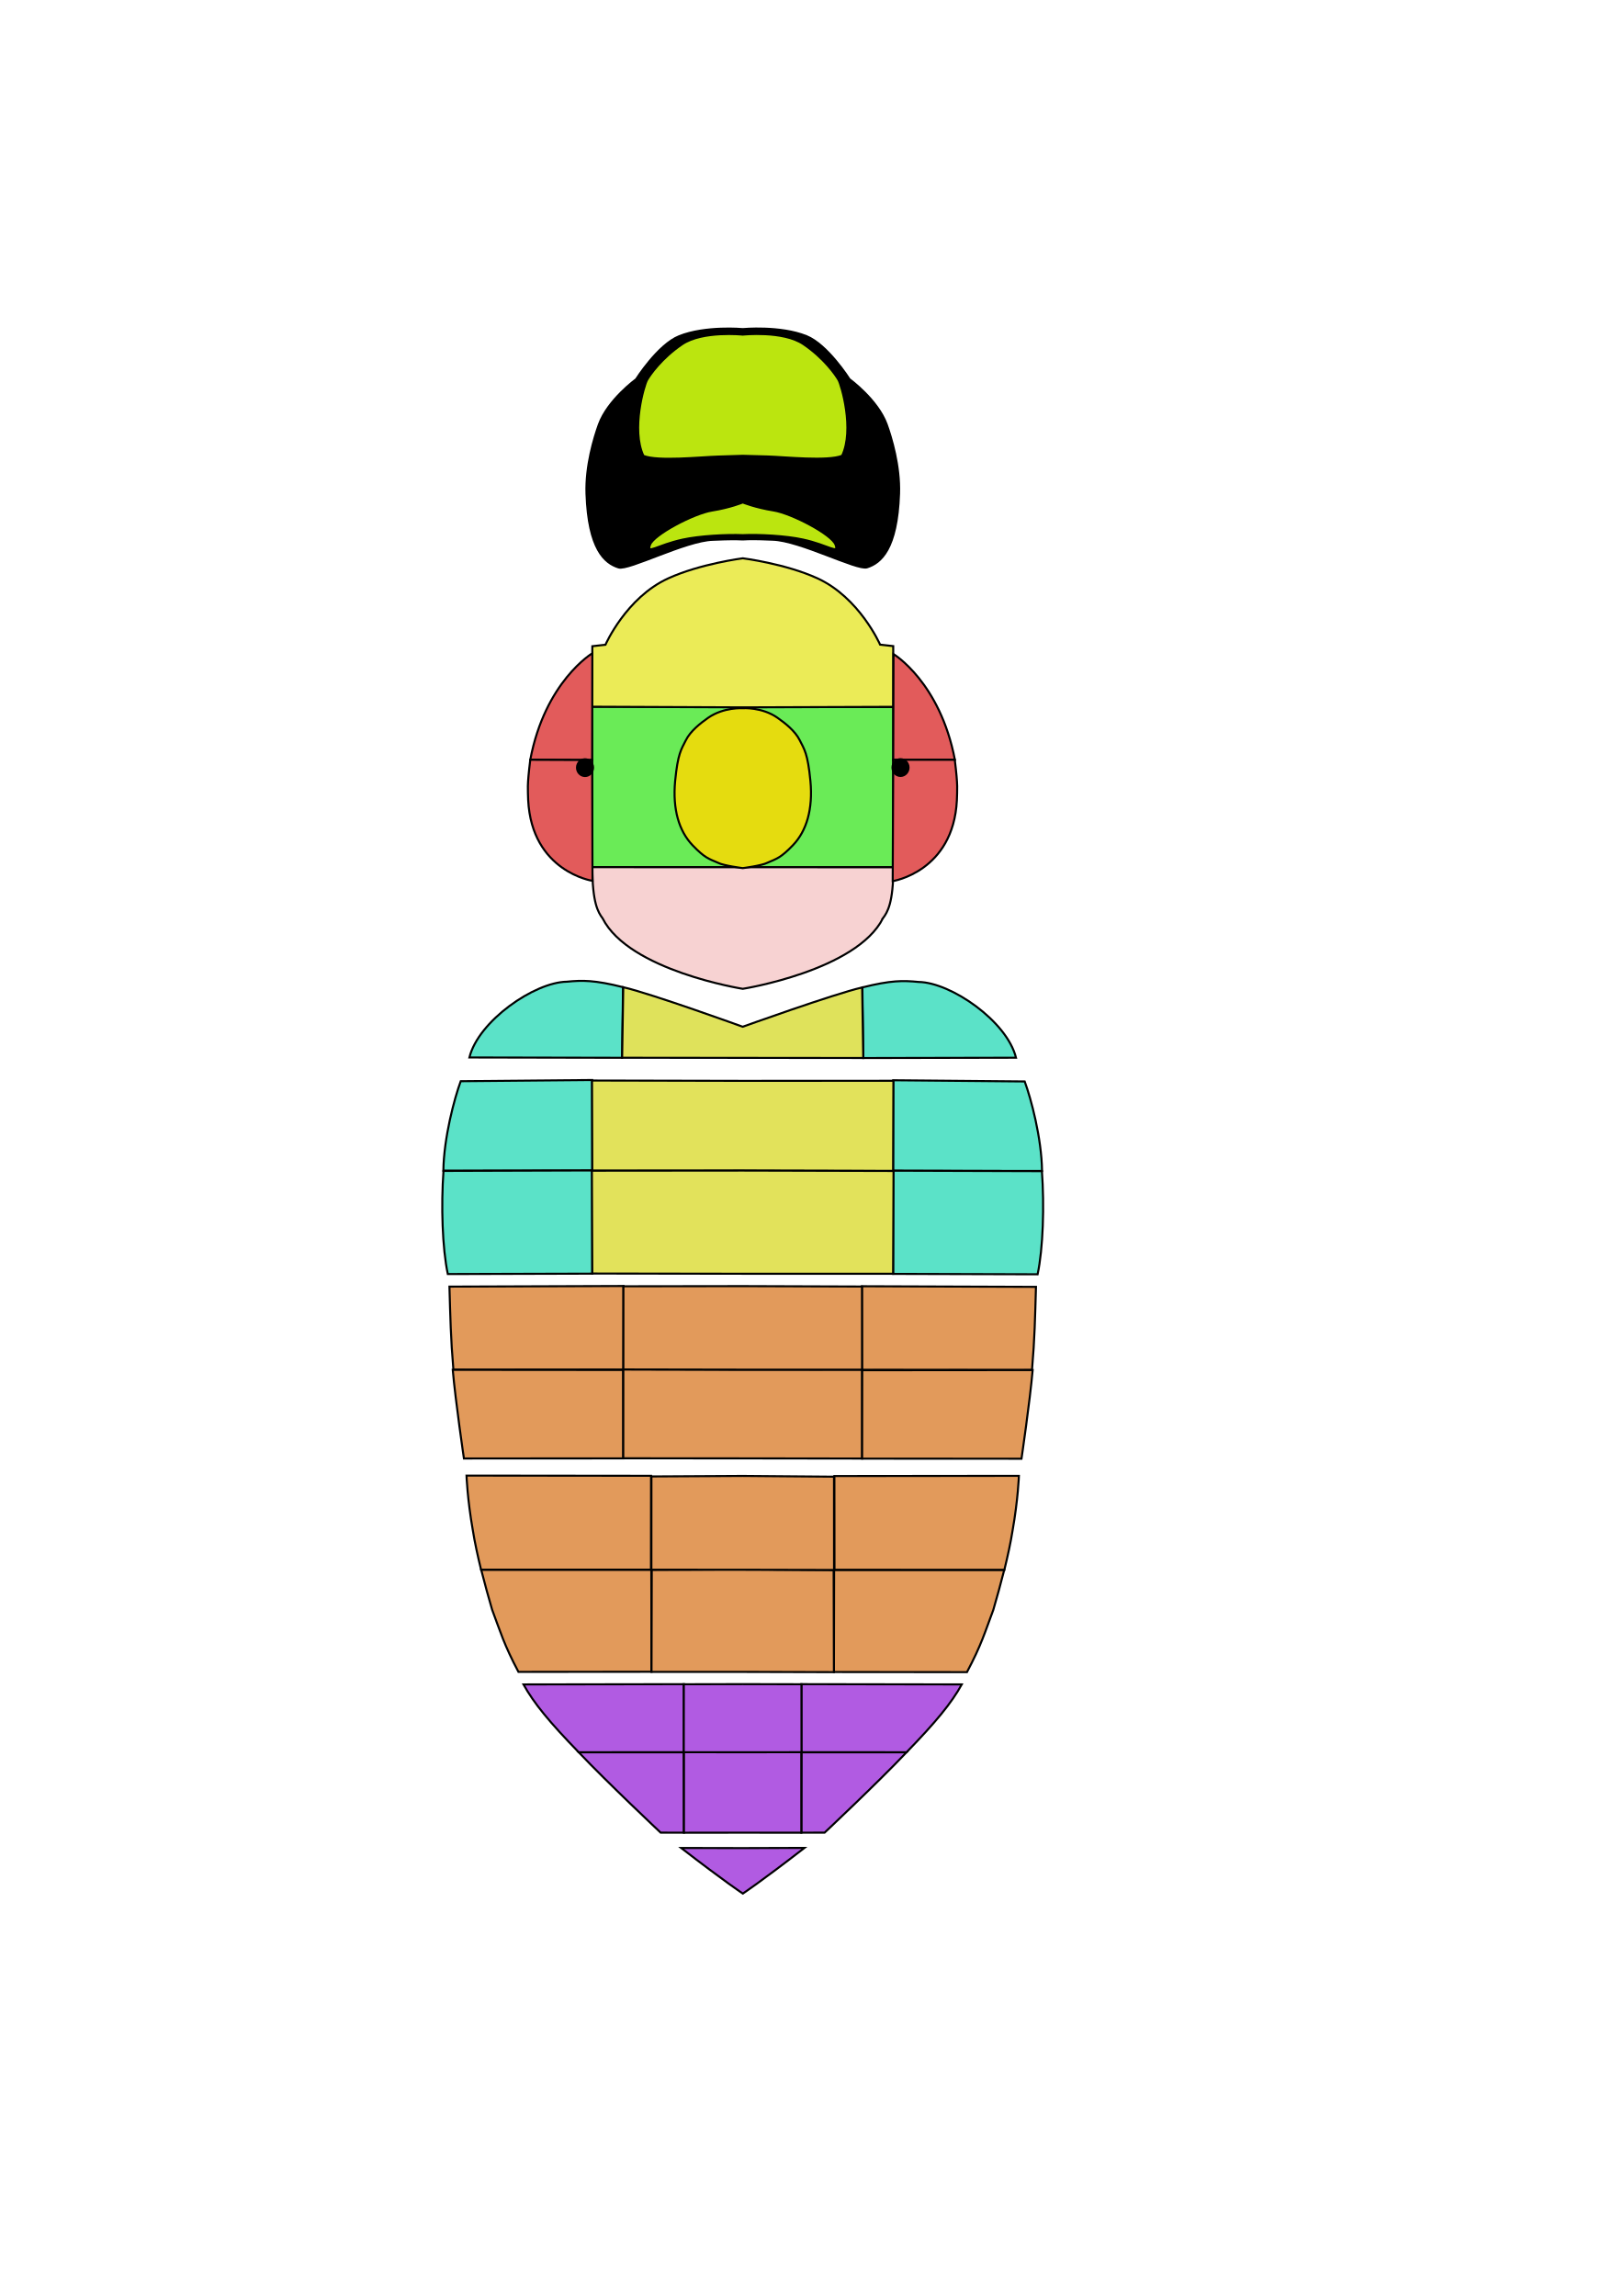
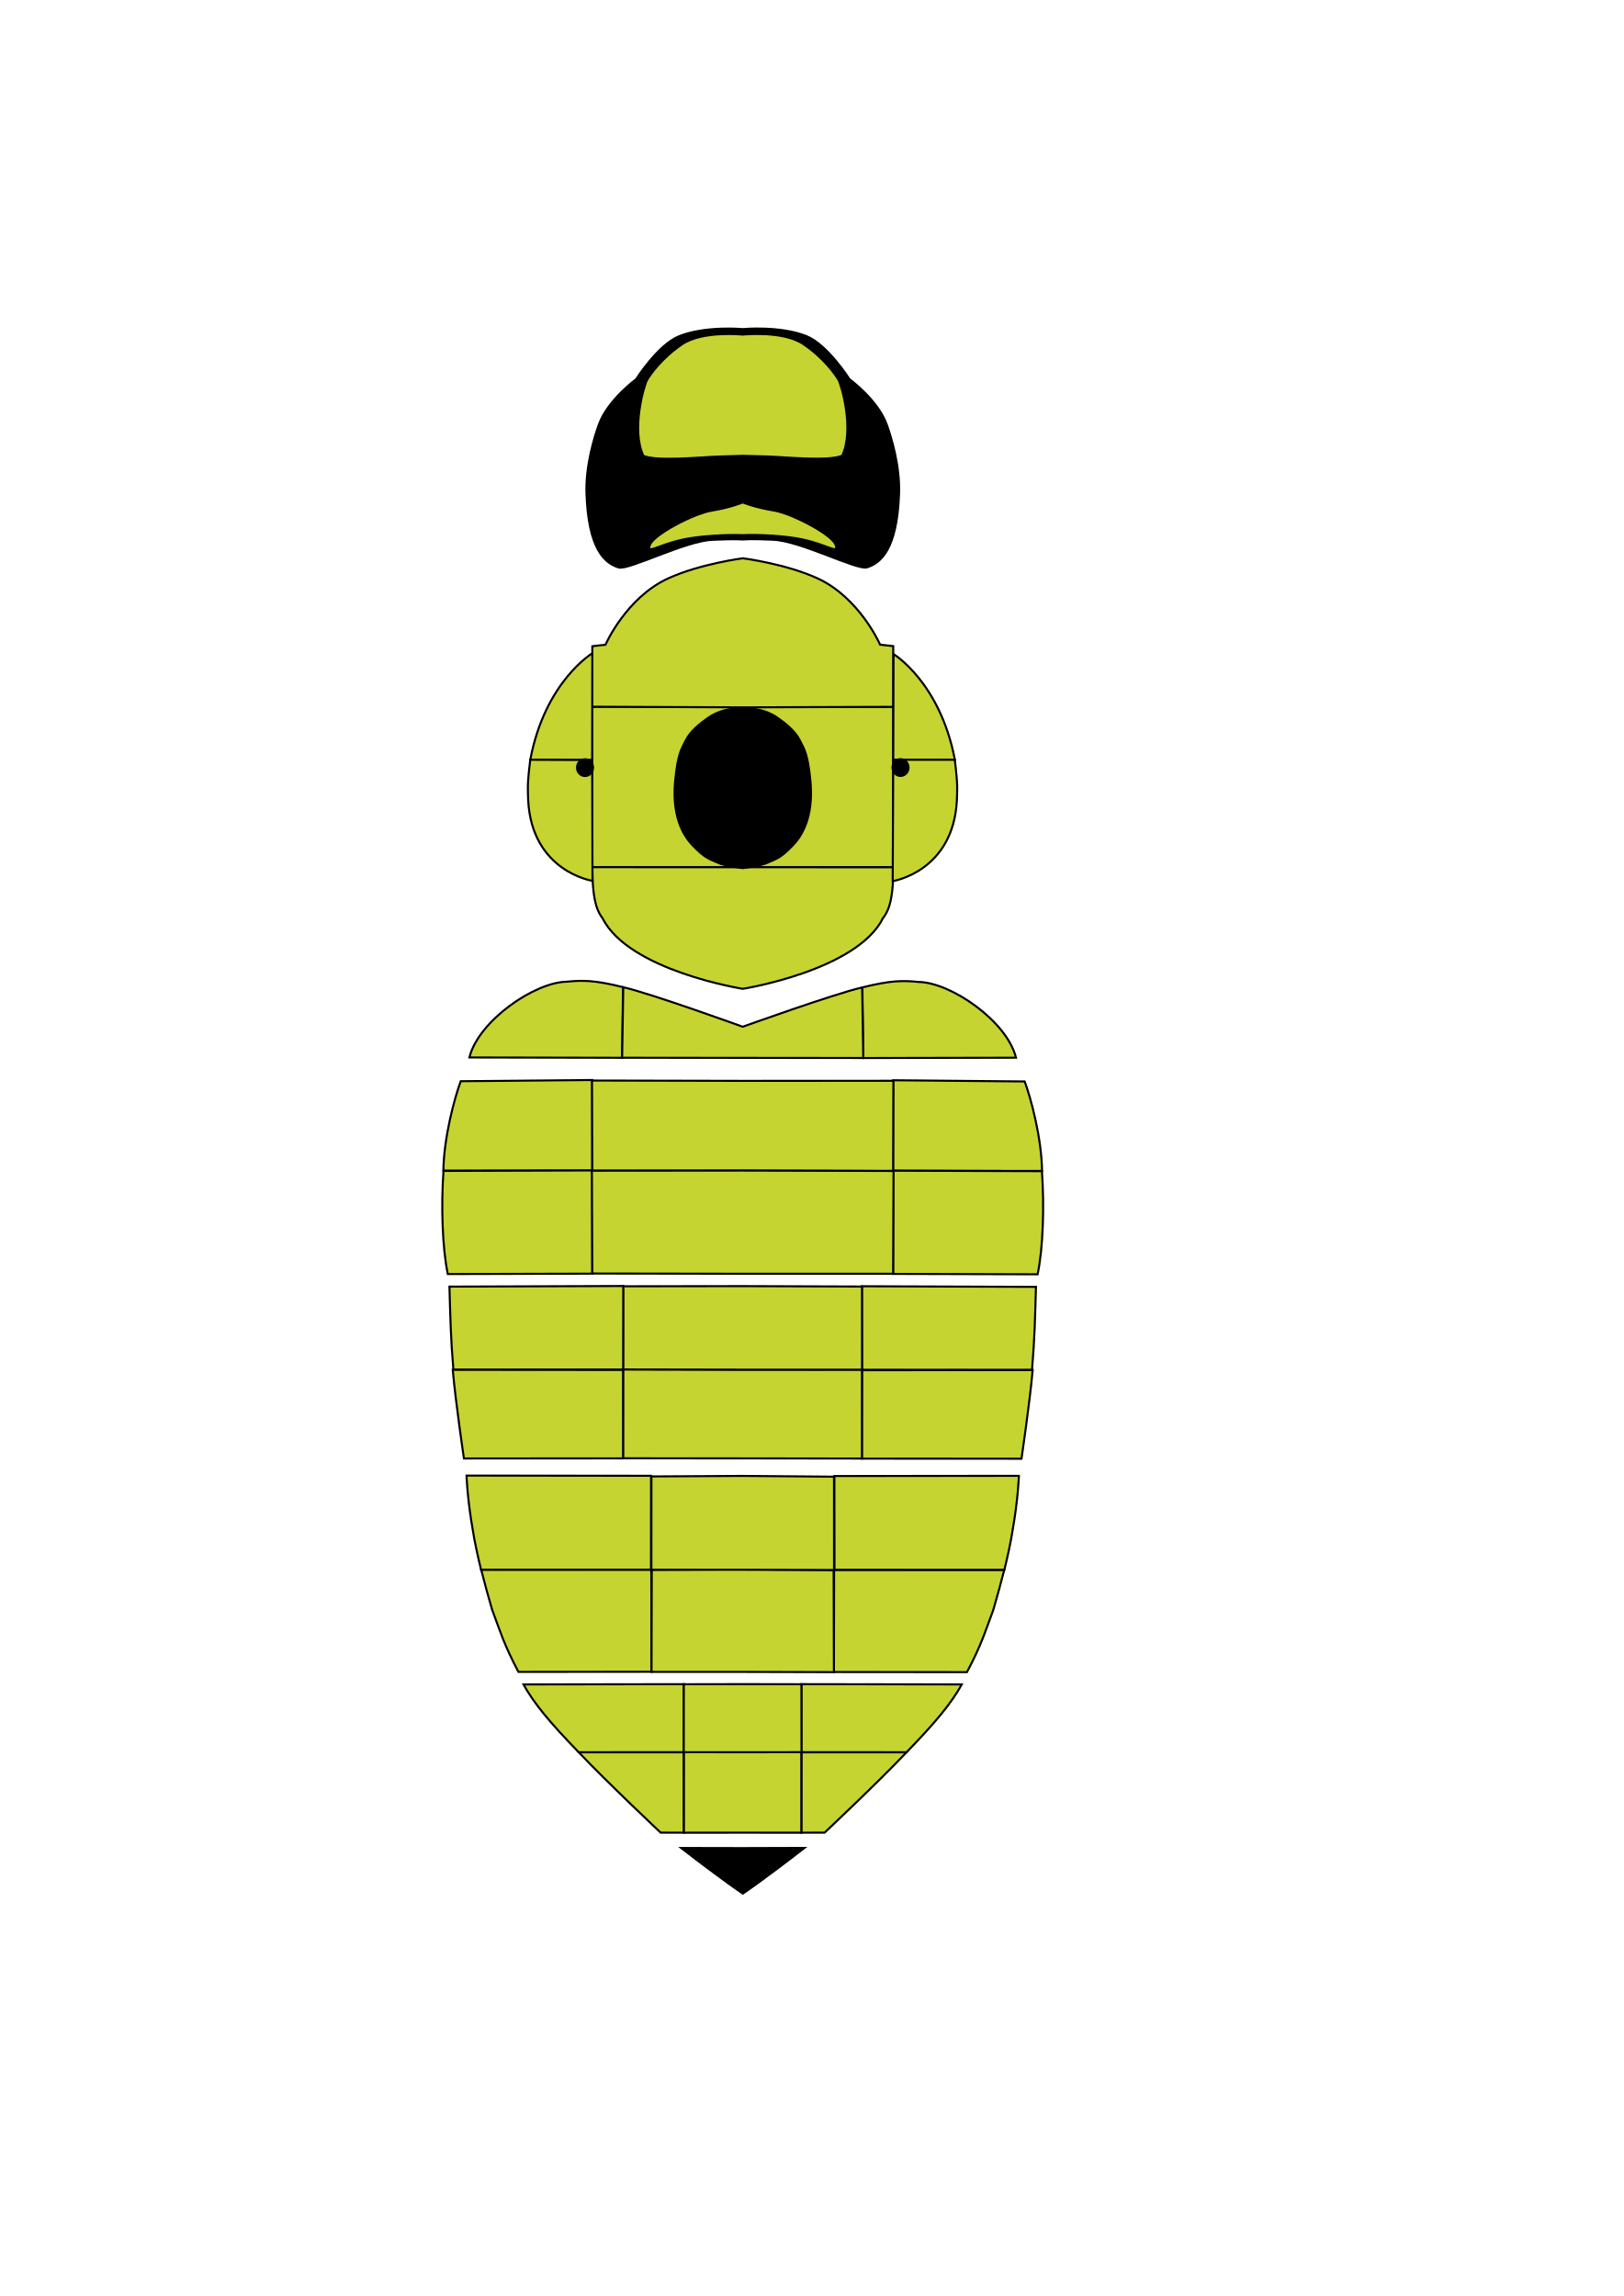
<svg xmlns="http://www.w3.org/2000/svg" width="210mm" height="297mm" viewBox="0 0 210 297" version="1.1" id="svg1">
  <defs id="defs1" />
  <g id="layer1">
-     <path id="T1_l" style="fill:#5be2c8;stroke:#000000;stroke-width:0.265;stroke-opacity:1;fill-opacity:1" d="m 80.58,127.695 c -3.701,-0.923 -5.236,-0.905 -7.274,-0.706 -4.188,0.064 -11.432,5.08 -12.597,9.801 l 19.748,0.041 z" />
-     <path id="T2_al" style="display:inline;fill:#5be2c8;fill-opacity:1;stroke:#000000;stroke-width:0.265;stroke-opacity:1" d="m 76.596,139.705 -17.01,0.156 c -0.809,2.2 -2.18,7.261 -2.245,11.578 l 19.266,-0.024 z" />
-     <path id="T2_pl" style="display:inline;fill:#5be2c8;fill-opacity:1;stroke:#000000;stroke-width:0.265;stroke-opacity:1" d="m 76.608,164.753 -18.692,0.052 c -0.715,-3.386 -0.878,-8.85 -0.558,-13.341 l 19.246,-0.06 z" />
-     <path id="T3_al" style="display:inline;fill:#e29a5b;fill-opacity:1;stroke:#000000;stroke-width:0.265;stroke-opacity:1" d="m 80.643,166.351 -22.515,0.08 c 0.114,3.932 0.163,6.673 0.511,10.749 l 21.989,-0.021 z" />
-     <path id="T4_al" style="display:inline;fill:#e29a5b;fill-opacity:1;stroke:#000000;stroke-width:0.265;stroke-opacity:1" d="m 84.204,190.901 -23.869,-0.027 c 0,0 0.107,3.04 0.816,7.065 0.254,1.612 0.643,3.367 1.069,5.115 l 21.974,-0.012 z" />
-     <path id="T4_pl" style="display:inline;fill:#e29a5b;fill-opacity:1;stroke:#000000;stroke-width:0.265;stroke-opacity:1" d="m 84.26,216.252 -17.207,0.015 c -1.877,-3.543 -2.295,-5.084 -3.404,-8.04 -0.473,-1.635 -0.97,-3.401 -1.413,-5.16 h 22 z" />
-     <path id="T5_al" style="display:inline;fill:#b15be2;fill-opacity:1;stroke:#000000;stroke-width:0.265;stroke-opacity:1" d="m 88.45,217.857 -20.747,0.033 c 1.341,2.417 3.346,4.859 7.148,8.777 l 13.608,-0.008 z" />
-     <path id="T5_pl" style="display:inline;fill:#b15be2;fill-opacity:1;stroke:#000000;stroke-width:0.265;stroke-opacity:1" d="m 88.453,237.067 -3.007,-0.005 c 0,0 -6.868,-6.459 -10.591,-10.386 h 13.572 z" />
-     <path id="scutum_lr" style="display:inline;fill:#6aeb57;fill-opacity:1;stroke:#000000;stroke-width:0.265;stroke-dasharray:none;stroke-opacity:1" d="m 115.54,112.188 -0.017,-20.732 -38.974,-0.043 0.059,20.762 z" />
-     <path id="propodeum" style="fill:#f7d2d2;fill-opacity:1;stroke:#000000;stroke-width:0.265;stroke-dasharray:none;stroke-opacity:1" d="m 114.203,118.769 c 0.566,-0.755 1.341,-1.958 1.338,-6.581 l -38.932,-0.013 c 0,4.623 0.755,5.852 1.321,6.606 3.426,6.801 18.137,9.129 18.137,9.129 0,0 14.711,-2.34 18.137,-9.141 z" />
-     <path id="pronotum" style="fill:#ebeb57;fill-opacity:1;stroke:#000000;stroke-width:0.265;stroke-dasharray:none;stroke-opacity:1" d="m 96.066,91.501 -19.516,-0.084 0.059,-7.827 1.698,-0.189 c 0,0 2.657,-6.09 8.114,-8.585 4.139,-1.893 9.646,-2.598 9.646,-2.598 0,0 5.507,0.693 9.646,2.586 5.457,2.495 8.114,8.585 8.114,8.585 l 1.698,0.189 2e-5,7.854 z" />
-     <path id="scutum_m" style="fill:#e5dc0f;fill-opacity:1;stroke:#000000;stroke-width:0.265;stroke-dasharray:none;stroke-opacity:1" d="m 99.265,111.594 c 1.22,-0.527 1.726,-0.636 3.286,-2.259 1.778,-1.85 2.602,-4.686 2.264,-8.302 -0.349,-3.612 -0.798,-4.109 -1.388,-5.292 -0.589,-1.184 -1.885,-2.205 -2.889,-2.905 -2.008,-1.4 -4.472,-1.223 -4.472,-1.223 0,0 -2.464,-0.165 -4.472,1.235 -1.004,0.7 -2.3,1.721 -2.889,2.905 -0.589,1.184 -1.038,1.68 -1.388,5.292 -0.338,3.616 0.486,6.452 2.264,8.302 1.56,1.623 2.065,1.733 3.286,2.259 0.727,0.386 3.199,0.69 3.199,0.69 0,0 2.472,-0.316 3.199,-0.702 z" />
+     <path id="T1_l" style="fill:#C6D431;stroke:#000000;stroke-width:0.265;stroke-opacity:1;fill-opacity:1" d="m 80.58,127.695 c -3.701,-0.923 -5.236,-0.905 -7.274,-0.706 -4.188,0.064 -11.432,5.08 -12.597,9.801 l 19.748,0.041 z" />
+     <path id="T2_al" style="display:inline;fill:#C6D431;fill-opacity:1;stroke:#000000;stroke-width:0.265;stroke-opacity:1" d="m 76.596,139.705 -17.01,0.156 c -0.809,2.2 -2.18,7.261 -2.245,11.578 l 19.266,-0.024 z" />
+     <path id="T2_pl" style="display:inline;fill:#C6D431;fill-opacity:1;stroke:#000000;stroke-width:0.265;stroke-opacity:1" d="m 76.608,164.753 -18.692,0.052 c -0.715,-3.386 -0.878,-8.85 -0.558,-13.341 l 19.246,-0.06 z" />
+     <path id="T3_al" style="display:inline;fill:#C6D431;fill-opacity:1;stroke:#000000;stroke-width:0.265;stroke-opacity:1" d="m 80.643,166.351 -22.515,0.08 c 0.114,3.932 0.163,6.673 0.511,10.749 l 21.989,-0.021 z" />
+     <path id="T4_al" style="display:inline;fill:#C6D431;fill-opacity:1;stroke:#000000;stroke-width:0.265;stroke-opacity:1" d="m 84.204,190.901 -23.869,-0.027 c 0,0 0.107,3.04 0.816,7.065 0.254,1.612 0.643,3.367 1.069,5.115 l 21.974,-0.012 z" />
+     <path id="T4_pl" style="display:inline;fill:#C6D431;fill-opacity:1;stroke:#000000;stroke-width:0.265;stroke-opacity:1" d="m 84.26,216.252 -17.207,0.015 c -1.877,-3.543 -2.295,-5.084 -3.404,-8.04 -0.473,-1.635 -0.97,-3.401 -1.413,-5.16 h 22 z" />
+     <path id="T5_al" style="display:inline;fill:#C6D431;fill-opacity:1;stroke:#000000;stroke-width:0.265;stroke-opacity:1" d="m 88.45,217.857 -20.747,0.033 c 1.341,2.417 3.346,4.859 7.148,8.777 l 13.608,-0.008 z" />
+     <path id="T5_pl" style="display:inline;fill:#C6D431;fill-opacity:1;stroke:#000000;stroke-width:0.265;stroke-opacity:1" d="m 88.453,237.067 -3.007,-0.005 c 0,0 -6.868,-6.459 -10.591,-10.386 h 13.572 z" />
+     <path id="scutum_lr" style="display:inline;fill:#C6D431;fill-opacity:1;stroke:#000000;stroke-width:0.265;stroke-dasharray:none;stroke-opacity:1" d="m 115.54,112.188 -0.017,-20.732 -38.974,-0.043 0.059,20.762 z" />
+     <path id="propodeum" style="fill:#C6D431;fill-opacity:1;stroke:#000000;stroke-width:0.265;stroke-dasharray:none;stroke-opacity:1" d="m 114.203,118.769 c 0.566,-0.755 1.341,-1.958 1.338,-6.581 l -38.932,-0.013 c 0,4.623 0.755,5.852 1.321,6.606 3.426,6.801 18.137,9.129 18.137,9.129 0,0 14.711,-2.34 18.137,-9.141 z" />
+     <path id="pronotum" style="fill:#C6D431;fill-opacity:1;stroke:#000000;stroke-width:0.265;stroke-dasharray:none;stroke-opacity:1" d="m 96.066,91.501 -19.516,-0.084 0.059,-7.827 1.698,-0.189 c 0,0 2.657,-6.09 8.114,-8.585 4.139,-1.893 9.646,-2.598 9.646,-2.598 0,0 5.507,0.693 9.646,2.586 5.457,2.495 8.114,8.585 8.114,8.585 l 1.698,0.189 2e-5,7.854 z" />
+     <path id="scutum_m" style="fill:#000000;fill-opacity:1;stroke:#000000;stroke-width:0.265;stroke-dasharray:none;stroke-opacity:1" d="m 99.265,111.594 c 1.22,-0.527 1.726,-0.636 3.286,-2.259 1.778,-1.85 2.602,-4.686 2.264,-8.302 -0.349,-3.612 -0.798,-4.109 -1.388,-5.292 -0.589,-1.184 -1.885,-2.205 -2.889,-2.905 -2.008,-1.4 -4.472,-1.223 -4.472,-1.223 0,0 -2.464,-0.165 -4.472,1.235 -1.004,0.7 -2.3,1.721 -2.889,2.905 -0.589,1.184 -1.038,1.68 -1.388,5.292 -0.338,3.616 0.486,6.452 2.264,8.302 1.56,1.623 2.065,1.733 3.286,2.259 0.727,0.386 3.199,0.69 3.199,0.69 0,0 2.472,-0.316 3.199,-0.702 z" />
    <path id="head" style="fill:#000000;stroke:#000000;stroke-width:0.265;stroke-opacity:1;fill-opacity:1" d="m 99.937,69.814 c 3.496,0.095 10.897,3.977 12.19,3.575 1.808,-0.563 3.898,-2.358 4.151,-9.529 0.127,-3.588 -0.983,-7.247 -1.604,-8.963 -1.152,-3.182 -4.812,-5.849 -4.812,-5.849 0,0 -2.827,-4.468 -5.566,-5.566 -3.414,-1.369 -8.23,-0.91 -8.23,-0.91 0,0 -4.816,-0.447 -8.23,0.922 -2.74,1.098 -5.566,5.566 -5.566,5.566 0,0 -3.66,2.667 -4.812,5.849 -0.621,1.716 -1.731,5.375 -1.604,8.963 0.253,7.171 2.343,8.966 4.151,9.529 1.293,0.402 8.694,-3.48 12.19,-3.575 2.4,-0.098 2.883,-0.083 3.871,-0.045 0.989,-0.05 1.471,-0.065 3.871,0.033 z" />
-     <path id="face" style="fill:#bbe50f;stroke:#000000;stroke-width:0.265;stroke-opacity:1;fill-opacity:1" d="m 103.919,44.519 c 2.642,1.793 4.151,3.963 4.529,4.623 0.377,0.66 2.076,6.416 0.472,9.812 -1.837,0.761 -7.473,0.159 -9.66,0.094 l -3.194,-0.088 -3.194,0.1 c -2.187,0.064 -7.823,0.667 -9.66,-0.094 -1.604,-3.396 0.094,-9.152 0.472,-9.812 0.377,-0.66 1.887,-2.83 4.529,-4.623 2.642,-1.793 7.853,-1.247 7.853,-1.247 0,0 5.211,-0.558 7.853,1.235 z" />
-     <path id="vertex" style="fill:#bbe50f;stroke:#000000;stroke-width:0.265;stroke-opacity:1;fill-opacity:1" d="m 103.819,69.787 c 3.356,0.73 4.723,1.998 4.251,0.677 -0.472,-1.321 -5.661,-4.057 -8.019,-4.434 -2.359,-0.377 -3.985,-1.038 -3.985,-1.038 0,0 -1.626,0.672 -3.985,1.049 -2.359,0.377 -7.548,3.113 -8.019,4.434 -0.472,1.321 0.895,0.052 4.251,-0.677 2.17,-0.472 5.661,-0.66 7.753,-0.572 2.092,-0.1 5.583,0.088 7.753,0.56 z" />
-     <path id="mesosoma_al" style="fill:#e25b5b;fill-opacity:1;stroke:#000000;stroke-width:0.265;stroke-dasharray:none;stroke-opacity:1" d="m 76.605,84.507 c 0,0 -6.114,3.656 -8.023,13.77 l 8.004,0.031 z" />
-     <path id="mesosma_ar" style="fill:#e25b5b;fill-opacity:1;stroke:#000000;stroke-width:0.265;stroke-dasharray:none;stroke-opacity:1" d="m 115.563,84.61 c 0,0 6.017,3.629 7.938,13.674 l -7.977,0.012 z" />
-     <path id="mesosoma_pl" style="fill:#e25b5b;fill-opacity:1;stroke:#000000;stroke-width:0.265;stroke-opacity:1" d="m 76.629,113.942 c 0,0 -7.854,-1.189 -8.32,-10.455 -0.027,-1.391 -0.165,-1.698 0.273,-5.205 l 8.004,0.035 z" />
-     <path id="mesosoma_pr" style="fill:#e25b5b;fill-opacity:1;stroke:#000000;stroke-width:0.265;stroke-opacity:1" d="m 115.456,113.979 c 0,0 7.836,-1.207 8.302,-10.472 0.027,-1.391 0.165,-1.698 -0.272,-5.223 l -7.961,9.83e-4 z" />
-     <path id="T3_pl" style="display:inline;fill:#e29a5b;fill-opacity:1;stroke:#000000;stroke-width:0.265;stroke-opacity:1" d="M 80.597,177.213 58.555,177.195 c 0.362,4.104 1.446,11.466 1.446,11.466 l 20.61,-0.011 z" />
-     <path id="T6" style="fill:#b15be2;stroke:#000000;stroke-width:0.265;stroke-opacity:1;fill-opacity:1" d="m 96.075,244.944 c 0,0 -2.226,-1.459 -7.977,-5.898 l 7.968,0.016 7.977,-0.025 c -5.742,4.441 -7.968,5.907 -7.968,5.907 z" />
-     <path id="T1_r" style="display:inline;fill:#5be2c8;fill-opacity:1;stroke:#000000;stroke-width:0.265;stroke-opacity:1" d="m 111.534,127.727 c 3.701,-0.923 5.236,-0.905 7.274,-0.706 4.188,0.064 11.432,5.08 12.597,9.801 l -19.748,0.041 z" />
-     <path id="T2_ar" style="display:inline;fill:#5be2c8;fill-opacity:1;stroke:#000000;stroke-width:0.265;stroke-opacity:1" d="m 115.518,139.737 17.01,0.156 c 0.809,2.2 2.18,7.261 2.245,11.578 l -19.266,-0.024 z" />
-     <path id="T2_pr" style="display:inline;fill:#5be2c8;fill-opacity:1;stroke:#000000;stroke-width:0.265;stroke-opacity:1" d="m 115.507,164.785 18.692,0.052 c 0.715,-3.386 0.878,-8.85 0.558,-13.341 l -19.246,-0.06 z" />
-     <path id="T3_ar" style="display:inline;fill:#e29a5b;fill-opacity:1;stroke:#000000;stroke-width:0.265;stroke-opacity:1" d="m 111.471,166.383 22.515,0.08 c -0.114,3.932 -0.163,6.673 -0.511,10.749 l -21.989,-0.021 z" />
-     <path id="T4_ar" style="display:inline;fill:#e29a5b;fill-opacity:1;stroke:#000000;stroke-width:0.265;stroke-opacity:1" d="m 107.91,190.933 23.869,-0.027 c 0,0 -0.107,3.04 -0.816,7.065 -0.254,1.612 -0.643,3.367 -1.069,5.115 l -21.974,-0.012 z" />
-     <path id="T4_pr" style="display:inline;fill:#e29a5b;fill-opacity:1;stroke:#000000;stroke-width:0.265;stroke-opacity:1" d="m 107.854,216.284 17.207,0.015 c 1.877,-3.543 2.295,-5.084 3.404,-8.04 0.473,-1.635 0.97,-3.401 1.413,-5.16 h -22 z" />
-     <path id="T1_m" style="display:inline;fill:#dfe25b;fill-opacity:1;stroke:#000000;stroke-width:0.265;stroke-opacity:1" d="m 111.65,136.857 -0.145,-9.126 c -3.752,0.875 -15.448,5.085 -15.448,5.085 0,0 -11.696,-4.242 -15.448,-5.117 l -0.145,9.126 15.593,0.017 z" />
-     <path id="T2_am" style="display:inline;fill:#e2e25b;fill-opacity:1;stroke:#000000;stroke-width:0.265;stroke-dasharray:none;stroke-opacity:1" d="m 115.509,151.472 0.039,-11.667 -19.491,0.01 -19.491,-0.042 0.039,11.667 19.452,-0.008 z" />
-     <path id="T3_pm" style="display:inline;fill:#e29a5b;fill-opacity:1;stroke:#000000;stroke-width:0.265;stroke-dasharray:none;stroke-opacity:1" d="m 111.504,188.67 -0.008,-11.504 -15.439,0.007 -15.439,-0.039 -0.008,11.504 15.447,0.011 z" />
-     <path id="T3_am" style="display:inline;fill:#e29a5b;fill-opacity:1;stroke:#000000;stroke-width:0.265;stroke-dasharray:none;stroke-opacity:1" d="m 111.492,177.178 -0.008,-10.758 -15.427,-0.053 -15.427,0.021 -0.008,10.758 15.434,0.028 z" />
-     <path id="T4_pm" style="display:inline;fill:#e29a5b;fill-opacity:1;stroke:#000000;stroke-width:0.265;stroke-dasharray:none;stroke-opacity:1" d="m 107.853,216.299 -0.034,-13.205 -11.762,-0.094 -11.762,0.062 -0.034,13.205 11.796,0.001 z" />
-     <path id="T4_am" style="display:inline;fill:#e29a5b;fill-opacity:1;stroke:#000000;stroke-width:0.265;stroke-dasharray:none;stroke-opacity:1" d="m 107.87,203.084 -0.005,-12.067 -11.807,-0.1 -11.807,0.068 -0.005,12.067 11.812,0.006 z" />
-     <path id="T2_pm" style="display:inline;fill:#e2e25b;fill-opacity:1;stroke:#000000;stroke-width:0.265;stroke-opacity:1" d="m 115.509,164.769 0.057,-13.299 -19.508,-0.05 -19.508,0.018 0.057,13.299 19.451,0.029 z" />
-     <path id="T3_pr" style="display:inline;fill:#e29a5b;fill-opacity:1;stroke:#000000;stroke-width:0.265;stroke-opacity:1" d="m 111.517,177.245 22.042,-0.018 c -0.362,4.104 -1.446,11.466 -1.446,11.466 l -20.61,-0.011 z" />
-     <path id="T5_ar" style="display:inline;fill:#b15be2;fill-opacity:1;stroke:#000000;stroke-width:0.265;stroke-opacity:1" d="m 103.645,217.856 20.747,0.033 c -1.341,2.417 -3.346,4.859 -7.148,8.777 l -13.608,-0.008 z" />
-     <path id="T5_pr" style="display:inline;fill:#b15be2;fill-opacity:1;stroke:#000000;stroke-width:0.265;stroke-opacity:1" d="m 103.642,237.066 3.007,-0.005 c 0,0 6.868,-6.459 10.591,-10.386 h -13.572 z" />
-     <path id="T5_pm" style="fill:#b15be2;fill-opacity:1;stroke:#000000;stroke-width:0.265;stroke-dasharray:none;stroke-opacity:1" d="m 103.638,237.071 -0.004,-10.417 -7.587,0.011 -7.587,-0.01 -0.004,10.417 7.591,-0.006 z" />
-     <path id="T5_am" style="fill:#b15be2;fill-opacity:1;stroke:#000000;stroke-width:0.265;stroke-dasharray:none;stroke-opacity:1" d="m 103.662,226.656 -0.008,-8.789 -7.607,-0.014 -7.607,0.015 -0.008,8.789 7.615,0.002 z" />
+     <path id="face" style="fill:#C6D431;stroke:#000000;stroke-width:0.265;stroke-opacity:1;fill-opacity:1" d="m 103.919,44.519 c 2.642,1.793 4.151,3.963 4.529,4.623 0.377,0.66 2.076,6.416 0.472,9.812 -1.837,0.761 -7.473,0.159 -9.66,0.094 l -3.194,-0.088 -3.194,0.1 c -2.187,0.064 -7.823,0.667 -9.66,-0.094 -1.604,-3.396 0.094,-9.152 0.472,-9.812 0.377,-0.66 1.887,-2.83 4.529,-4.623 2.642,-1.793 7.853,-1.247 7.853,-1.247 0,0 5.211,-0.558 7.853,1.235 z" />
+     <path id="vertex" style="fill:#C6D431;stroke:#000000;stroke-width:0.265;stroke-opacity:1;fill-opacity:1" d="m 103.819,69.787 c 3.356,0.73 4.723,1.998 4.251,0.677 -0.472,-1.321 -5.661,-4.057 -8.019,-4.434 -2.359,-0.377 -3.985,-1.038 -3.985,-1.038 0,0 -1.626,0.672 -3.985,1.049 -2.359,0.377 -7.548,3.113 -8.019,4.434 -0.472,1.321 0.895,0.052 4.251,-0.677 2.17,-0.472 5.661,-0.66 7.753,-0.572 2.092,-0.1 5.583,0.088 7.753,0.56 z" />
+     <path id="mesosoma_al" style="fill:#C6D431;fill-opacity:1;stroke:#000000;stroke-width:0.265;stroke-dasharray:none;stroke-opacity:1" d="m 76.605,84.507 c 0,0 -6.114,3.656 -8.023,13.77 l 8.004,0.031 z" />
+     <path id="mesosma_ar" style="fill:#C6D431;fill-opacity:1;stroke:#000000;stroke-width:0.265;stroke-dasharray:none;stroke-opacity:1" d="m 115.563,84.61 c 0,0 6.017,3.629 7.938,13.674 l -7.977,0.012 z" />
+     <path id="mesosoma_pl" style="fill:#C6D431;fill-opacity:1;stroke:#000000;stroke-width:0.265;stroke-opacity:1" d="m 76.629,113.942 c 0,0 -7.854,-1.189 -8.32,-10.455 -0.027,-1.391 -0.165,-1.698 0.273,-5.205 l 8.004,0.035 z" />
+     <path id="mesosoma_pr" style="fill:#C6D431;fill-opacity:1;stroke:#000000;stroke-width:0.265;stroke-opacity:1" d="m 115.456,113.979 c 0,0 7.836,-1.207 8.302,-10.472 0.027,-1.391 0.165,-1.698 -0.272,-5.223 l -7.961,9.83e-4 z" />
+     <path id="T3_pl" style="display:inline;fill:#C6D431;fill-opacity:1;stroke:#000000;stroke-width:0.265;stroke-opacity:1" d="M 80.597,177.213 58.555,177.195 c 0.362,4.104 1.446,11.466 1.446,11.466 l 20.61,-0.011 z" />
+     <path id="T6" style="fill:#000000;stroke:#000000;stroke-width:0.265;stroke-opacity:1;fill-opacity:1" d="m 96.075,244.944 c 0,0 -2.226,-1.459 -7.977,-5.898 l 7.968,0.016 7.977,-0.025 c -5.742,4.441 -7.968,5.907 -7.968,5.907 z" />
+     <path id="T1_r" style="display:inline;fill:#C6D431;fill-opacity:1;stroke:#000000;stroke-width:0.265;stroke-opacity:1" d="m 111.534,127.727 c 3.701,-0.923 5.236,-0.905 7.274,-0.706 4.188,0.064 11.432,5.08 12.597,9.801 l -19.748,0.041 z" />
+     <path id="T2_ar" style="display:inline;fill:#C6D431;fill-opacity:1;stroke:#000000;stroke-width:0.265;stroke-opacity:1" d="m 115.518,139.737 17.01,0.156 c 0.809,2.2 2.18,7.261 2.245,11.578 l -19.266,-0.024 z" />
+     <path id="T2_pr" style="display:inline;fill:#C6D431;fill-opacity:1;stroke:#000000;stroke-width:0.265;stroke-opacity:1" d="m 115.507,164.785 18.692,0.052 c 0.715,-3.386 0.878,-8.85 0.558,-13.341 l -19.246,-0.06 z" />
+     <path id="T3_ar" style="display:inline;fill:#C6D431;fill-opacity:1;stroke:#000000;stroke-width:0.265;stroke-opacity:1" d="m 111.471,166.383 22.515,0.08 c -0.114,3.932 -0.163,6.673 -0.511,10.749 l -21.989,-0.021 z" />
+     <path id="T4_ar" style="display:inline;fill:#C6D431;fill-opacity:1;stroke:#000000;stroke-width:0.265;stroke-opacity:1" d="m 107.91,190.933 23.869,-0.027 c 0,0 -0.107,3.04 -0.816,7.065 -0.254,1.612 -0.643,3.367 -1.069,5.115 l -21.974,-0.012 z" />
+     <path id="T4_pr" style="display:inline;fill:#C6D431;fill-opacity:1;stroke:#000000;stroke-width:0.265;stroke-opacity:1" d="m 107.854,216.284 17.207,0.015 c 1.877,-3.543 2.295,-5.084 3.404,-8.04 0.473,-1.635 0.97,-3.401 1.413,-5.16 h -22 z" />
+     <path id="T1_m" style="display:inline;fill:#C6D431;fill-opacity:1;stroke:#000000;stroke-width:0.265;stroke-opacity:1" d="m 111.65,136.857 -0.145,-9.126 c -3.752,0.875 -15.448,5.085 -15.448,5.085 0,0 -11.696,-4.242 -15.448,-5.117 l -0.145,9.126 15.593,0.017 z" />
+     <path id="T2_am" style="display:inline;fill:#C6D431;fill-opacity:1;stroke:#000000;stroke-width:0.265;stroke-dasharray:none;stroke-opacity:1" d="m 115.509,151.472 0.039,-11.667 -19.491,0.01 -19.491,-0.042 0.039,11.667 19.452,-0.008 z" />
+     <path id="T3_pm" style="display:inline;fill:#C6D431;fill-opacity:1;stroke:#000000;stroke-width:0.265;stroke-dasharray:none;stroke-opacity:1" d="m 111.504,188.67 -0.008,-11.504 -15.439,0.007 -15.439,-0.039 -0.008,11.504 15.447,0.011 z" />
+     <path id="T3_am" style="display:inline;fill:#C6D431;fill-opacity:1;stroke:#000000;stroke-width:0.265;stroke-dasharray:none;stroke-opacity:1" d="m 111.492,177.178 -0.008,-10.758 -15.427,-0.053 -15.427,0.021 -0.008,10.758 15.434,0.028 z" />
+     <path id="T4_pm" style="display:inline;fill:#C6D431;fill-opacity:1;stroke:#000000;stroke-width:0.265;stroke-dasharray:none;stroke-opacity:1" d="m 107.853,216.299 -0.034,-13.205 -11.762,-0.094 -11.762,0.062 -0.034,13.205 11.796,0.001 z" />
+     <path id="T4_am" style="display:inline;fill:#C6D431;fill-opacity:1;stroke:#000000;stroke-width:0.265;stroke-dasharray:none;stroke-opacity:1" d="m 107.87,203.084 -0.005,-12.067 -11.807,-0.1 -11.807,0.068 -0.005,12.067 11.812,0.006 z" />
+     <path id="T2_pm" style="display:inline;fill:#C6D431;fill-opacity:1;stroke:#000000;stroke-width:0.265;stroke-opacity:1" d="m 115.509,164.769 0.057,-13.299 -19.508,-0.05 -19.508,0.018 0.057,13.299 19.451,0.029 z" />
+     <path id="T3_pr" style="display:inline;fill:#C6D431;fill-opacity:1;stroke:#000000;stroke-width:0.265;stroke-opacity:1" d="m 111.517,177.245 22.042,-0.018 c -0.362,4.104 -1.446,11.466 -1.446,11.466 l -20.61,-0.011 z" />
+     <path id="T5_ar" style="display:inline;fill:#C6D431;fill-opacity:1;stroke:#000000;stroke-width:0.265;stroke-opacity:1" d="m 103.645,217.856 20.747,0.033 c -1.341,2.417 -3.346,4.859 -7.148,8.777 l -13.608,-0.008 z" />
+     <path id="T5_pr" style="display:inline;fill:#C6D431;fill-opacity:1;stroke:#000000;stroke-width:0.265;stroke-opacity:1" d="m 103.642,237.066 3.007,-0.005 c 0,0 6.868,-6.459 10.591,-10.386 h -13.572 z" />
+     <path id="T5_pm" style="fill:#C6D431;fill-opacity:1;stroke:#000000;stroke-width:0.265;stroke-dasharray:none;stroke-opacity:1" d="m 103.638,237.071 -0.004,-10.417 -7.587,0.011 -7.587,-0.01 -0.004,10.417 7.591,-0.006 z" />
+     <path id="T5_am" style="fill:#C6D431;fill-opacity:1;stroke:#000000;stroke-width:0.265;stroke-dasharray:none;stroke-opacity:1" d="m 103.662,226.656 -0.008,-8.789 -7.607,-0.014 -7.607,0.015 -0.008,8.789 7.615,0.002 z" />
  </g>
  <g id="layer2">
    <ellipse style="fill:#000000;fill-opacity:1;stroke:#000000;stroke-width:0.265;stroke-dasharray:none;stroke-opacity:1" id="tegula_l" cx="75.665" cy="99.299" rx="1.038" ry="1.085" />
    <ellipse style="fill:#000000;fill-opacity:1;stroke:#000000;stroke-width:0.265;stroke-dasharray:none;stroke-opacity:1" id="tegula_r" cx="-116.467" cy="99.287" rx="1.038" ry="1.085" transform="scale(-1,1)" />
  </g>
</svg>
